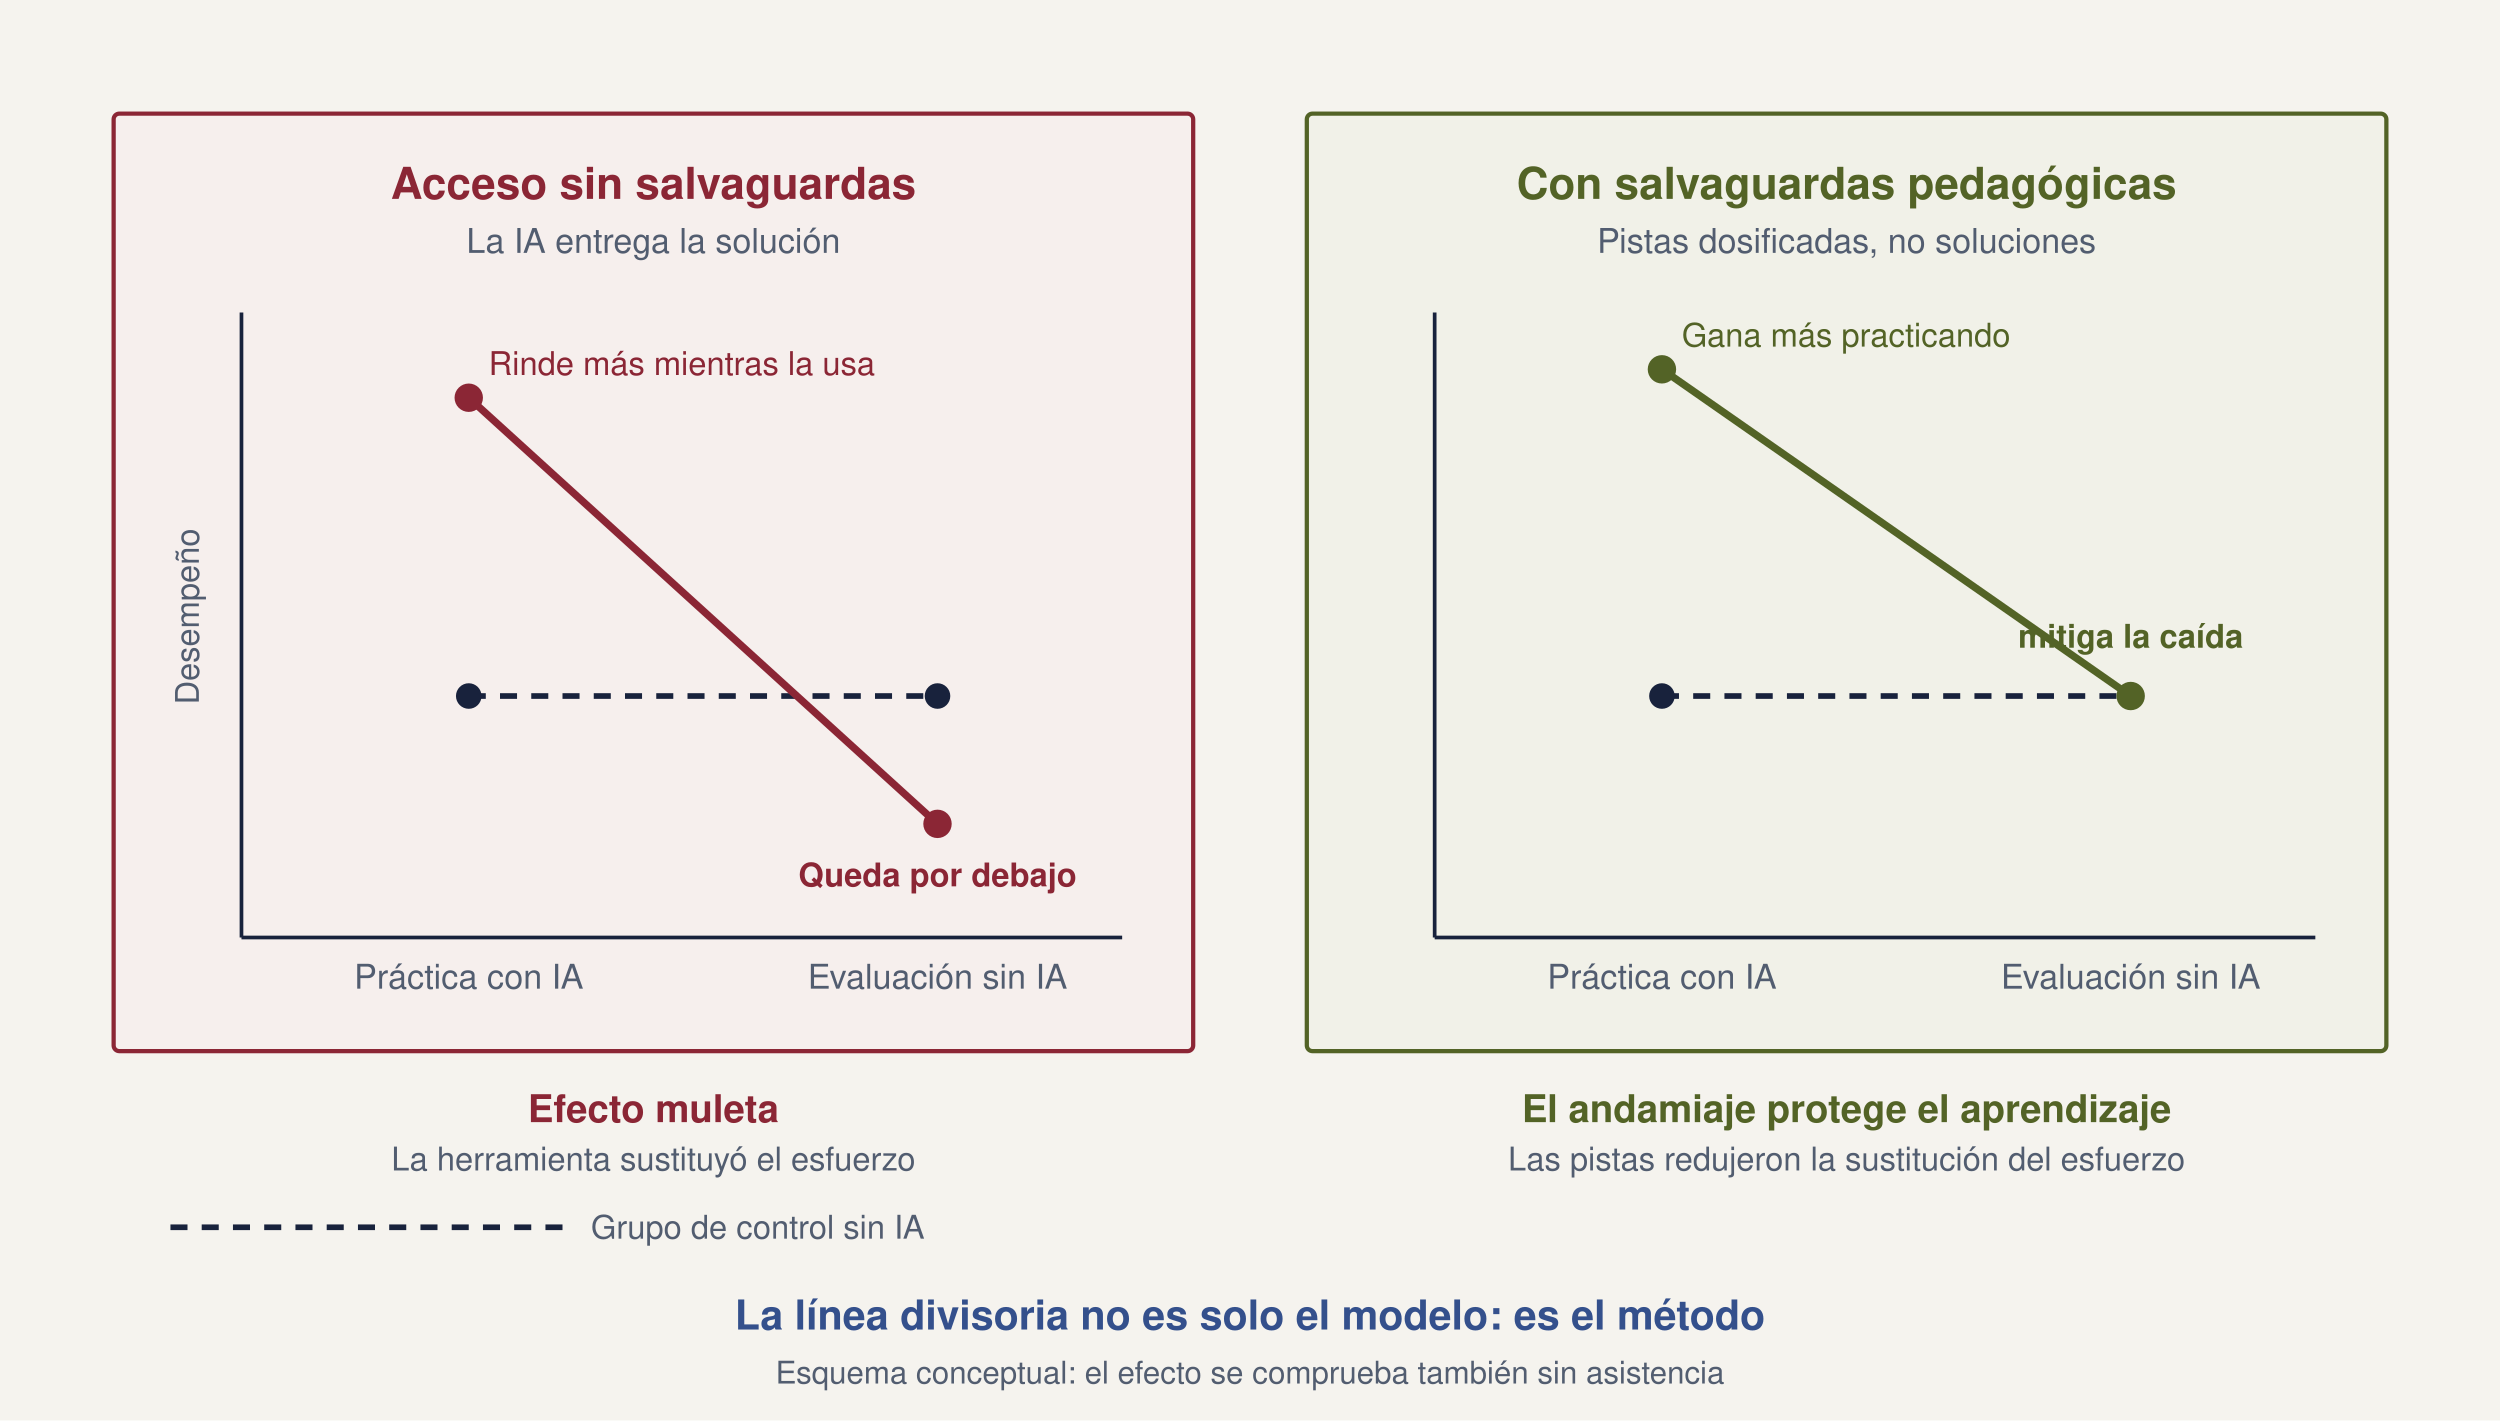
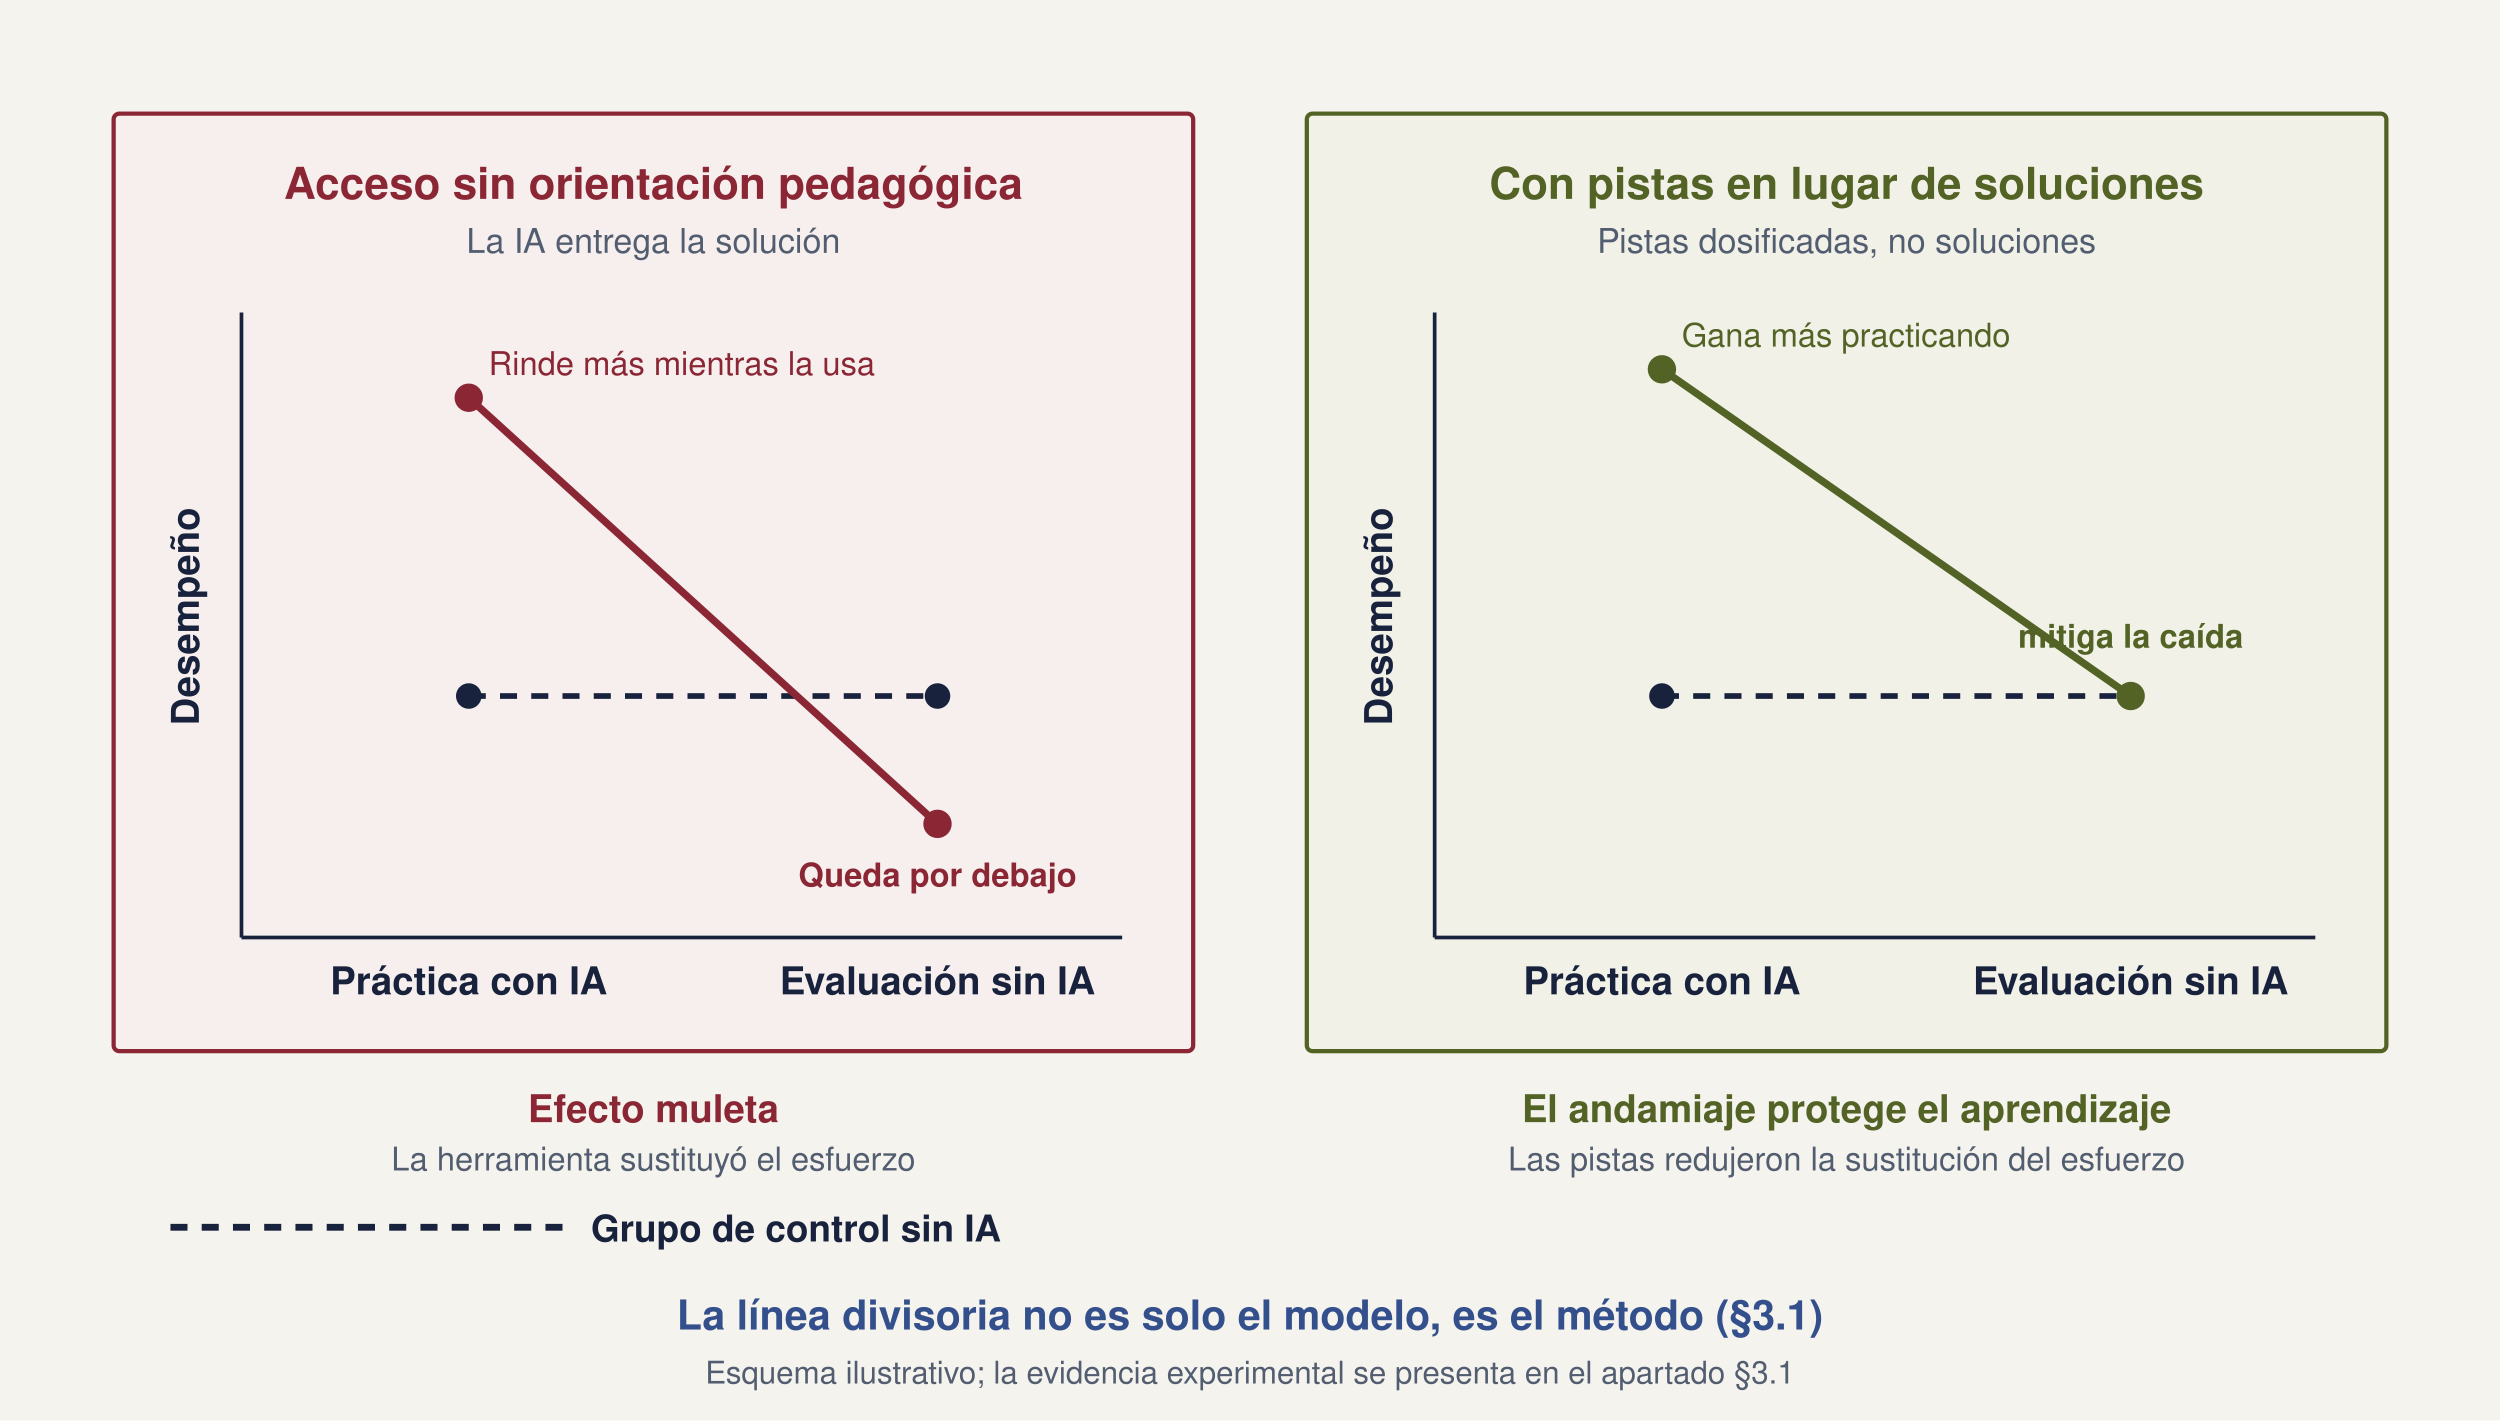
<svg xmlns="http://www.w3.org/2000/svg" viewBox="0 0 880 500" role="img" aria-labelledby="titulo desc">
  <style>
    .fig-canvas { fill:#f5f3ee; }
    /* === TOKENS GRÁFICOS — ver figuras/TOKENS-GRAFICOS.md === */
    .tk-font { font-family: 'Archivo Narrow', Helvetica, Arial, sans-serif; }
    .f-ink { fill:#18223c; } .f-muted { fill:#525d70; }
    .f-primary { fill:#34508c; } .f-good { fill:#536326; } .f-risk { fill:#8b2635; }
    .bg-primary { fill:#e7ecf7; } .bg-good { fill:#ECEDDC; } .bg-risk { fill:#f8e7ea; }
    .bg-neutral { fill:#ece9e1; } .bg-warn { fill:#f4e6d8; }
    .st-primary { stroke:#34508c; } .st-good { stroke:#536326; } .st-risk { stroke:#8b2635; }
    .st-warn { stroke:#914411; } .st-axis { stroke:#18223c; }

    /* Apariencia oscura. Un SVG servido como imagen es un documento aislado: no ve la
       clase html.dark del sitio, sólo la preferencia del sistema. Con autoSwitchAppearance
       ambas coinciden salvo que la persona use el selector en contra de su SO; el lienzo
       opaco garantiza legibilidad en cualquier caso. Ver CLAUDE.md convención 6.
       Se cubren los dos juegos de nombres en uso: `.f-ink` (escritorio) y `.ink` (móvil). */
    @media (prefers-color-scheme: dark) {
      .fig-canvas { fill:#131c31; }
      .f-ink, .ink { fill:#eceee9; }
      .f-muted, .muted { fill:#a7b0c4; }
      .f-primary, .primary { fill:#8ba3d6; }
      .f-good, .good { fill:#b9c47a; }
      .f-risk, .risk { fill:#d98b8f; }
      .bg-primary { fill:#243352; } .bg-good { fill:#2b331f; } .bg-risk { fill:#40222a; }
      .bg-neutral { fill:#212d4c; } .bg-warn { fill:#3a2c17; }
      .st-primary { stroke:#8ba3d6; } .st-good { stroke:#b9c47a; } .st-risk { stroke:#d98b8f; }
      .st-warn { stroke:#d49a55; } .st-axis { stroke:#eceee9; }
    }
  </style>
  <rect class="fig-canvas" x="0" y="0" width="880" height="500" />
  <g class="tk-font">
    <rect x="40" y="40" width="380" height="330" rx="2" class="bg-risk st-risk" stroke-width="1.5" fill-opacity="0.35" />
-     <text x="230" y="70" text-anchor="middle" font-size="15.5" font-weight="bold" class="f-risk">Acceso sin salvaguardas</text>
+     <text x="230" y="70" text-anchor="middle" font-size="15.5" font-weight="bold" class="f-risk">Acceso sin orientación pedagógica</text>
    <text x="230" y="89" text-anchor="middle" font-size="12" class="f-muted">La IA entrega la solución</text>
    <line x1="85" y1="330" x2="395" y2="330" class="st-axis" stroke-width="1.3" />
    <line x1="85" y1="330" x2="85" y2="110" class="st-axis" stroke-width="1.3" />
-     <text x="78" y="225" text-anchor="middle" font-size="11.5" class="f-muted" transform="rotate(-90 70 225)">Desempeño</text>
-     <text x="165" y="348" text-anchor="middle" font-size="12" class="f-muted">Práctica con IA</text>
-     <text x="330" y="348" text-anchor="middle" font-size="12" class="f-muted">Evaluación sin IA</text>
+     <text x="78" y="225" text-anchor="middle" font-size="13.5" font-weight="bold" class="f-ink" transform="rotate(-90 70 225)">Desempeño</text>
+     <text x="165" y="350" text-anchor="middle" font-size="13.5" font-weight="bold" class="f-ink">Práctica con IA</text>
+     <text x="330" y="350" text-anchor="middle" font-size="13.5" font-weight="bold" class="f-ink">Evaluación sin IA</text>
    <line x1="165" y1="245" x2="330" y2="245" class="st-axis" stroke-width="2" stroke-dasharray="6 5" />
-     <circle cx="165" cy="245" r="4.5" fill="#18223c" />
-     <circle cx="330" cy="245" r="4.5" fill="#18223c" />
+     <circle cx="165" cy="245" r="4.5" class="f-ink" />
+     <circle cx="330" cy="245" r="4.5" class="f-ink" />
    <line x1="165" y1="140" x2="330" y2="290" class="st-risk" stroke-width="2.6" />
-     <circle cx="165" cy="140" r="5" fill="#8b2635" />
-     <circle cx="330" cy="290" r="5" fill="#8b2635" />
+     <circle cx="165" cy="140" r="5" class="f-risk" />
+     <circle cx="330" cy="290" r="5" class="f-risk" />
    <text x="172" y="132" font-size="11.5" class="f-risk">Rinde más mientras la usa</text>
    <text x="330" y="312" text-anchor="middle" font-size="11.5" font-weight="bold" class="f-risk">Queda por debajo</text>
    <text x="230" y="395" text-anchor="middle" font-size="13.5" font-weight="bold" class="f-risk">Efecto muleta</text>
    <text x="230" y="412" text-anchor="middle" font-size="11.5" class="f-muted">La herramienta sustituyó el esfuerzo</text>
    <rect x="460" y="40" width="380" height="330" rx="2" class="bg-good st-good" stroke-width="1.5" fill-opacity="0.35" />
-     <text x="650" y="70" text-anchor="middle" font-size="15.5" font-weight="bold" class="f-good">Con salvaguardas pedagógicas</text>
+     <text x="650" y="70" text-anchor="middle" font-size="15.5" font-weight="bold" class="f-good">Con pistas en lugar de soluciones</text>
    <text x="650" y="89" text-anchor="middle" font-size="12" class="f-muted">Pistas dosificadas, no soluciones</text>
    <line x1="505" y1="330" x2="815" y2="330" class="st-axis" stroke-width="1.3" />
    <line x1="505" y1="330" x2="505" y2="110" class="st-axis" stroke-width="1.3" />
-     <text x="585" y="348" text-anchor="middle" font-size="12" class="f-muted">Práctica con IA</text>
-     <text x="750" y="348" text-anchor="middle" font-size="12" class="f-muted">Evaluación sin IA</text>
+     <text x="498" y="225" text-anchor="middle" font-size="13.5" font-weight="bold" class="f-ink" transform="rotate(-90 490 225)">Desempeño</text>
+     <text x="585" y="350" text-anchor="middle" font-size="13.5" font-weight="bold" class="f-ink">Práctica con IA</text>
+     <text x="750" y="350" text-anchor="middle" font-size="13.5" font-weight="bold" class="f-ink">Evaluación sin IA</text>
    <line x1="585" y1="245" x2="750" y2="245" class="st-axis" stroke-width="2" stroke-dasharray="6 5" />
-     <circle cx="585" cy="245" r="4.5" fill="#18223c" />
-     <circle cx="750" cy="245" r="4.5" fill="#18223c" />
+     <circle cx="585" cy="245" r="4.5" class="f-ink" />
+     <circle cx="750" cy="245" r="4.5" class="f-ink" />
    <line x1="585" y1="130" x2="750" y2="245" class="st-good" stroke-width="2.6" />
-     <circle cx="585" cy="130" r="5" fill="#536326" />
-     <circle cx="750" cy="245" r="5" fill="#536326" />
+     <circle cx="585" cy="130" r="5" class="f-good" />
+     <circle cx="750" cy="245" r="5" class="f-good" />
    <text x="592" y="122" font-size="11.5" class="f-good">Gana más practicando</text>
    <text x="750" y="228" text-anchor="middle" font-size="11.5" font-weight="bold" class="f-good">mitiga la caída</text>
    <text x="650" y="395" text-anchor="middle" font-size="13.5" font-weight="bold" class="f-good">El andamiaje protege el aprendizaje</text>
    <text x="650" y="412" text-anchor="middle" font-size="11.5" class="f-muted">Las pistas redujeron la sustitución del esfuerzo</text>
-     <line x1="60" y1="432" x2="200" y2="432" class="st-axis" stroke-width="2" stroke-dasharray="6 5" />
-     <text x="208" y="436" font-size="11.5" class="f-muted">Grupo de control sin IA</text>
-     <text x="440" y="468" text-anchor="middle" font-size="14.5" font-weight="bold" class="f-primary">La línea divisoria no es solo el modelo: es el método</text>
-     <text x="440" y="487" text-anchor="middle" font-size="11" class="f-muted">Esquema conceptual: el efecto se comprueba también sin asistencia</text>
+     <line x1="60" y1="432" x2="200" y2="432" class="st-axis" stroke-width="2.4" stroke-dasharray="6 5" />
+     <text x="208" y="437" font-size="13" font-weight="bold" class="f-ink">Grupo de control sin IA</text>
+     <text x="440" y="468" text-anchor="middle" font-size="14.5" font-weight="bold" class="f-primary">La línea divisoria no es solo el modelo, es el método (§3.1)</text>
+     <text x="440" y="487" text-anchor="middle" font-size="11" class="f-muted">Esquema ilustrativo; la evidencia experimental se presenta en el apartado §3.1</text>
  </g>
</svg>
